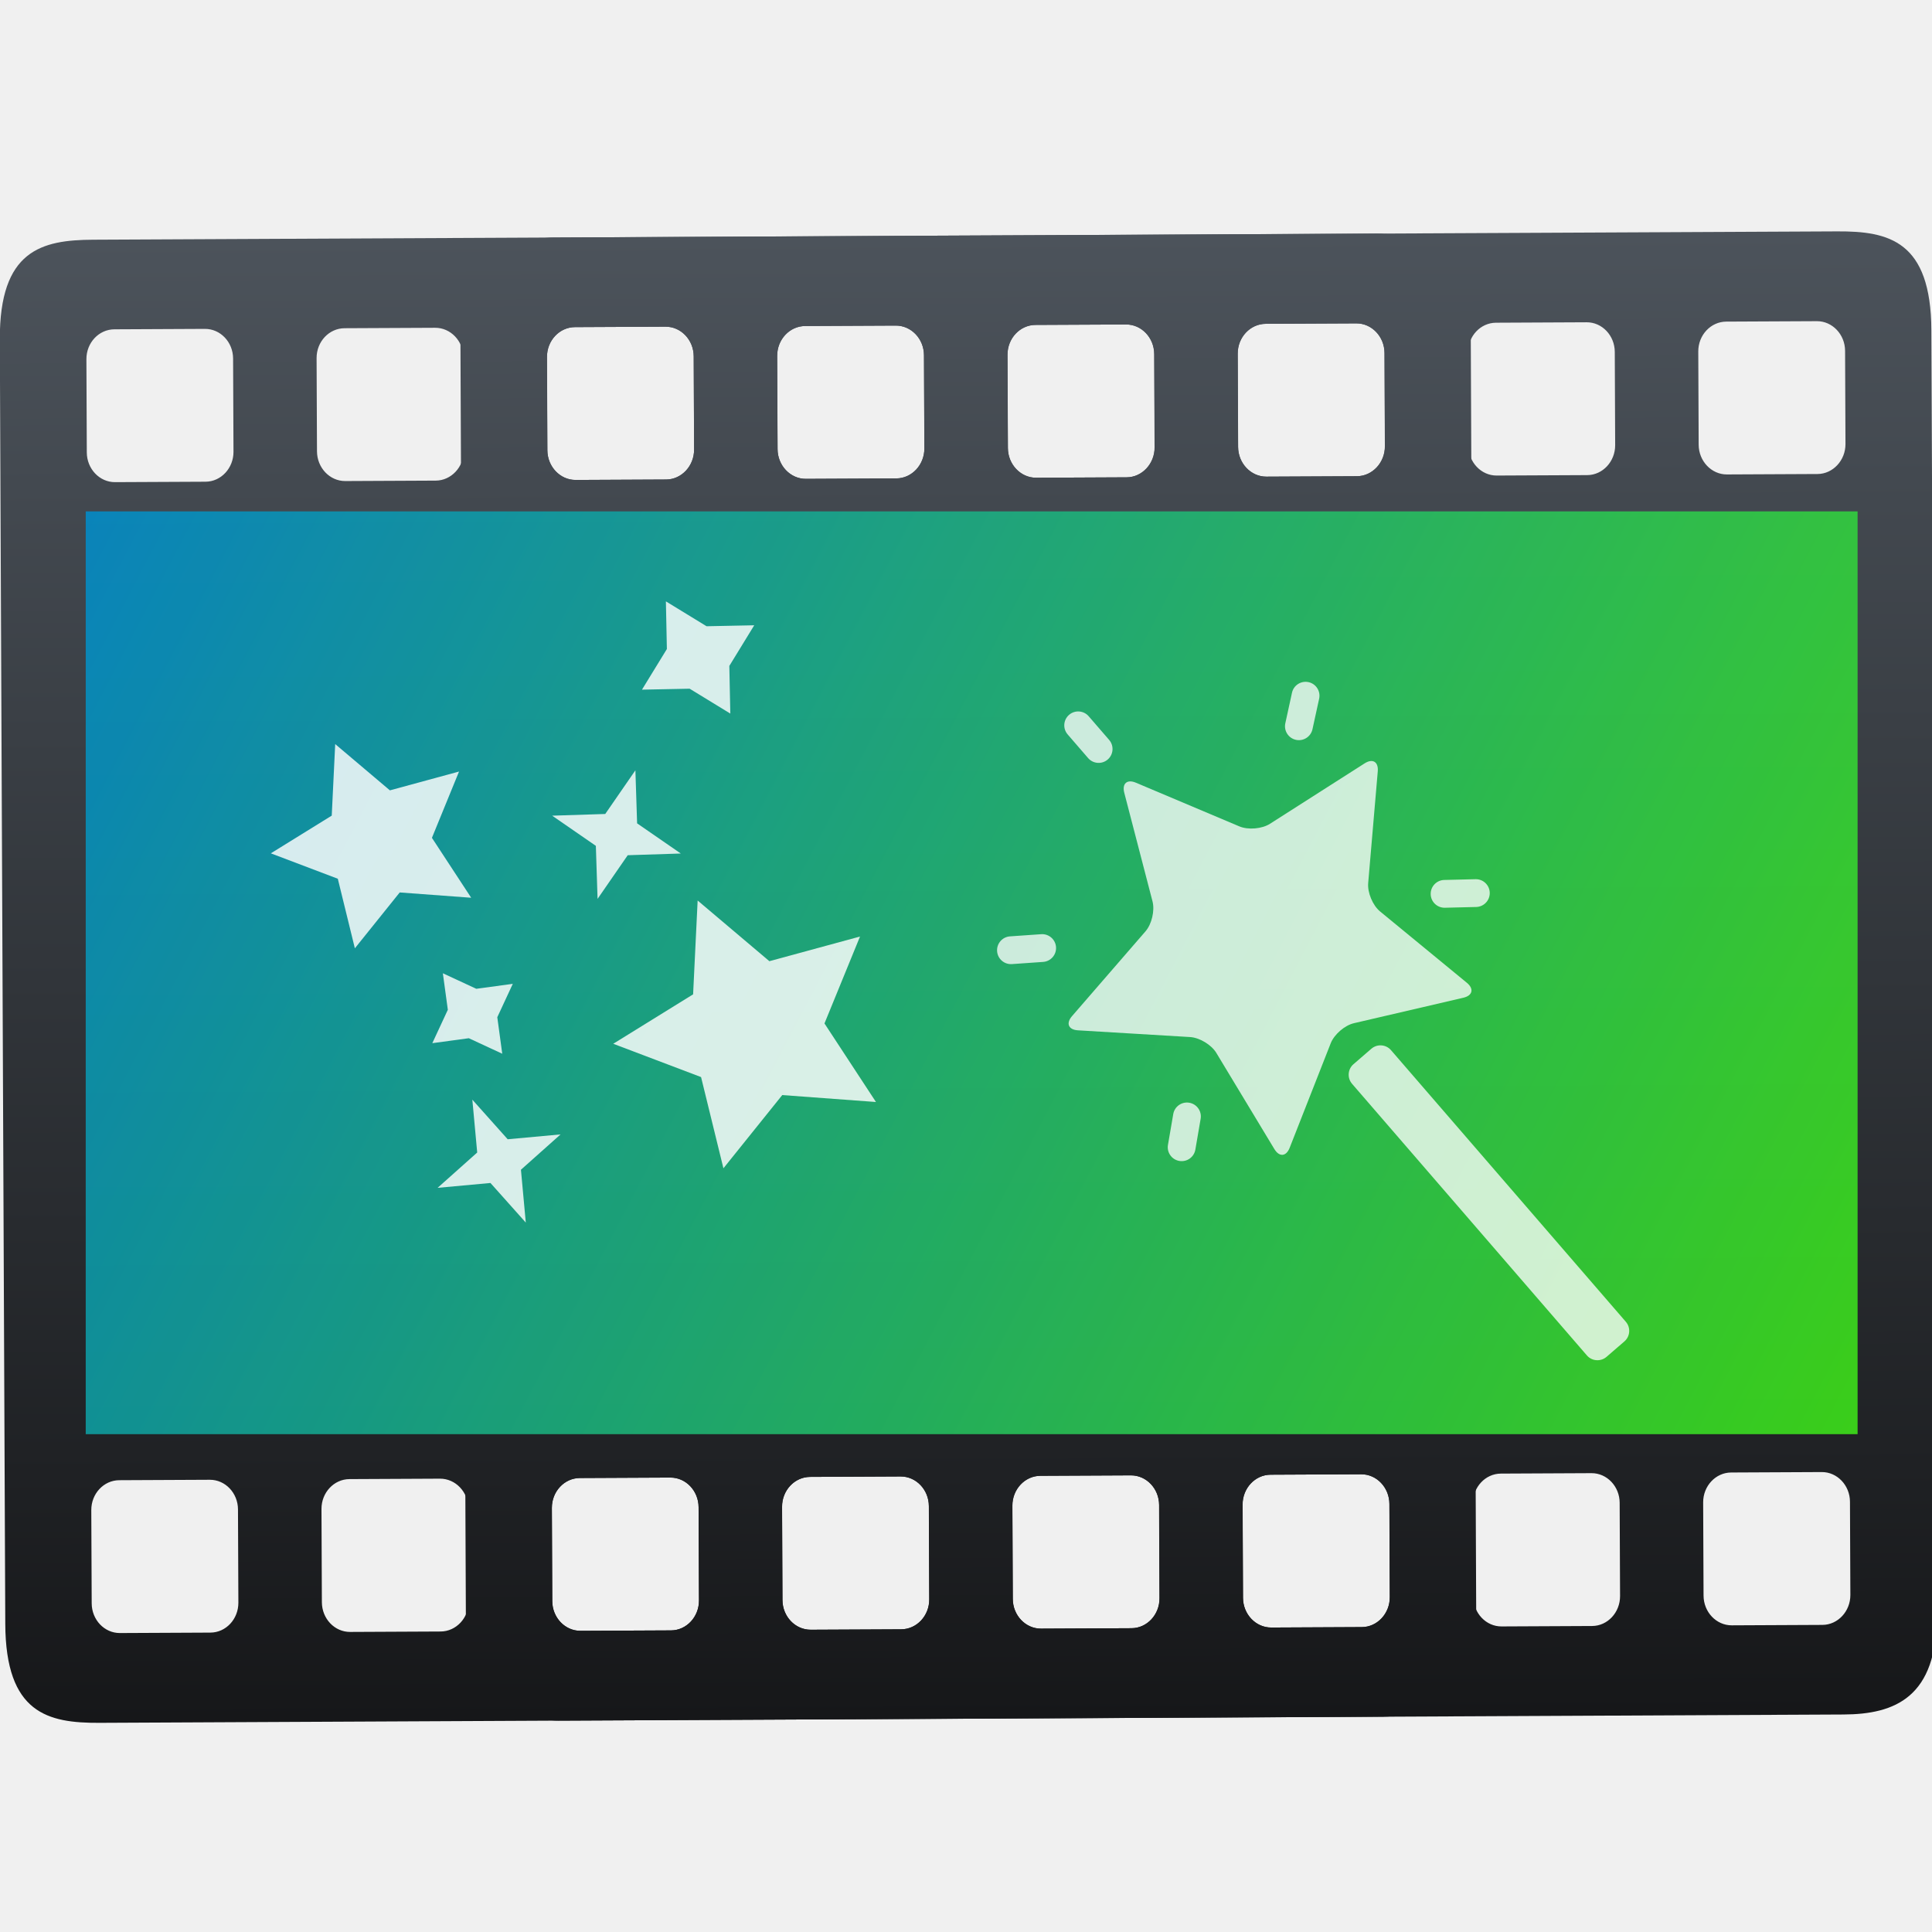
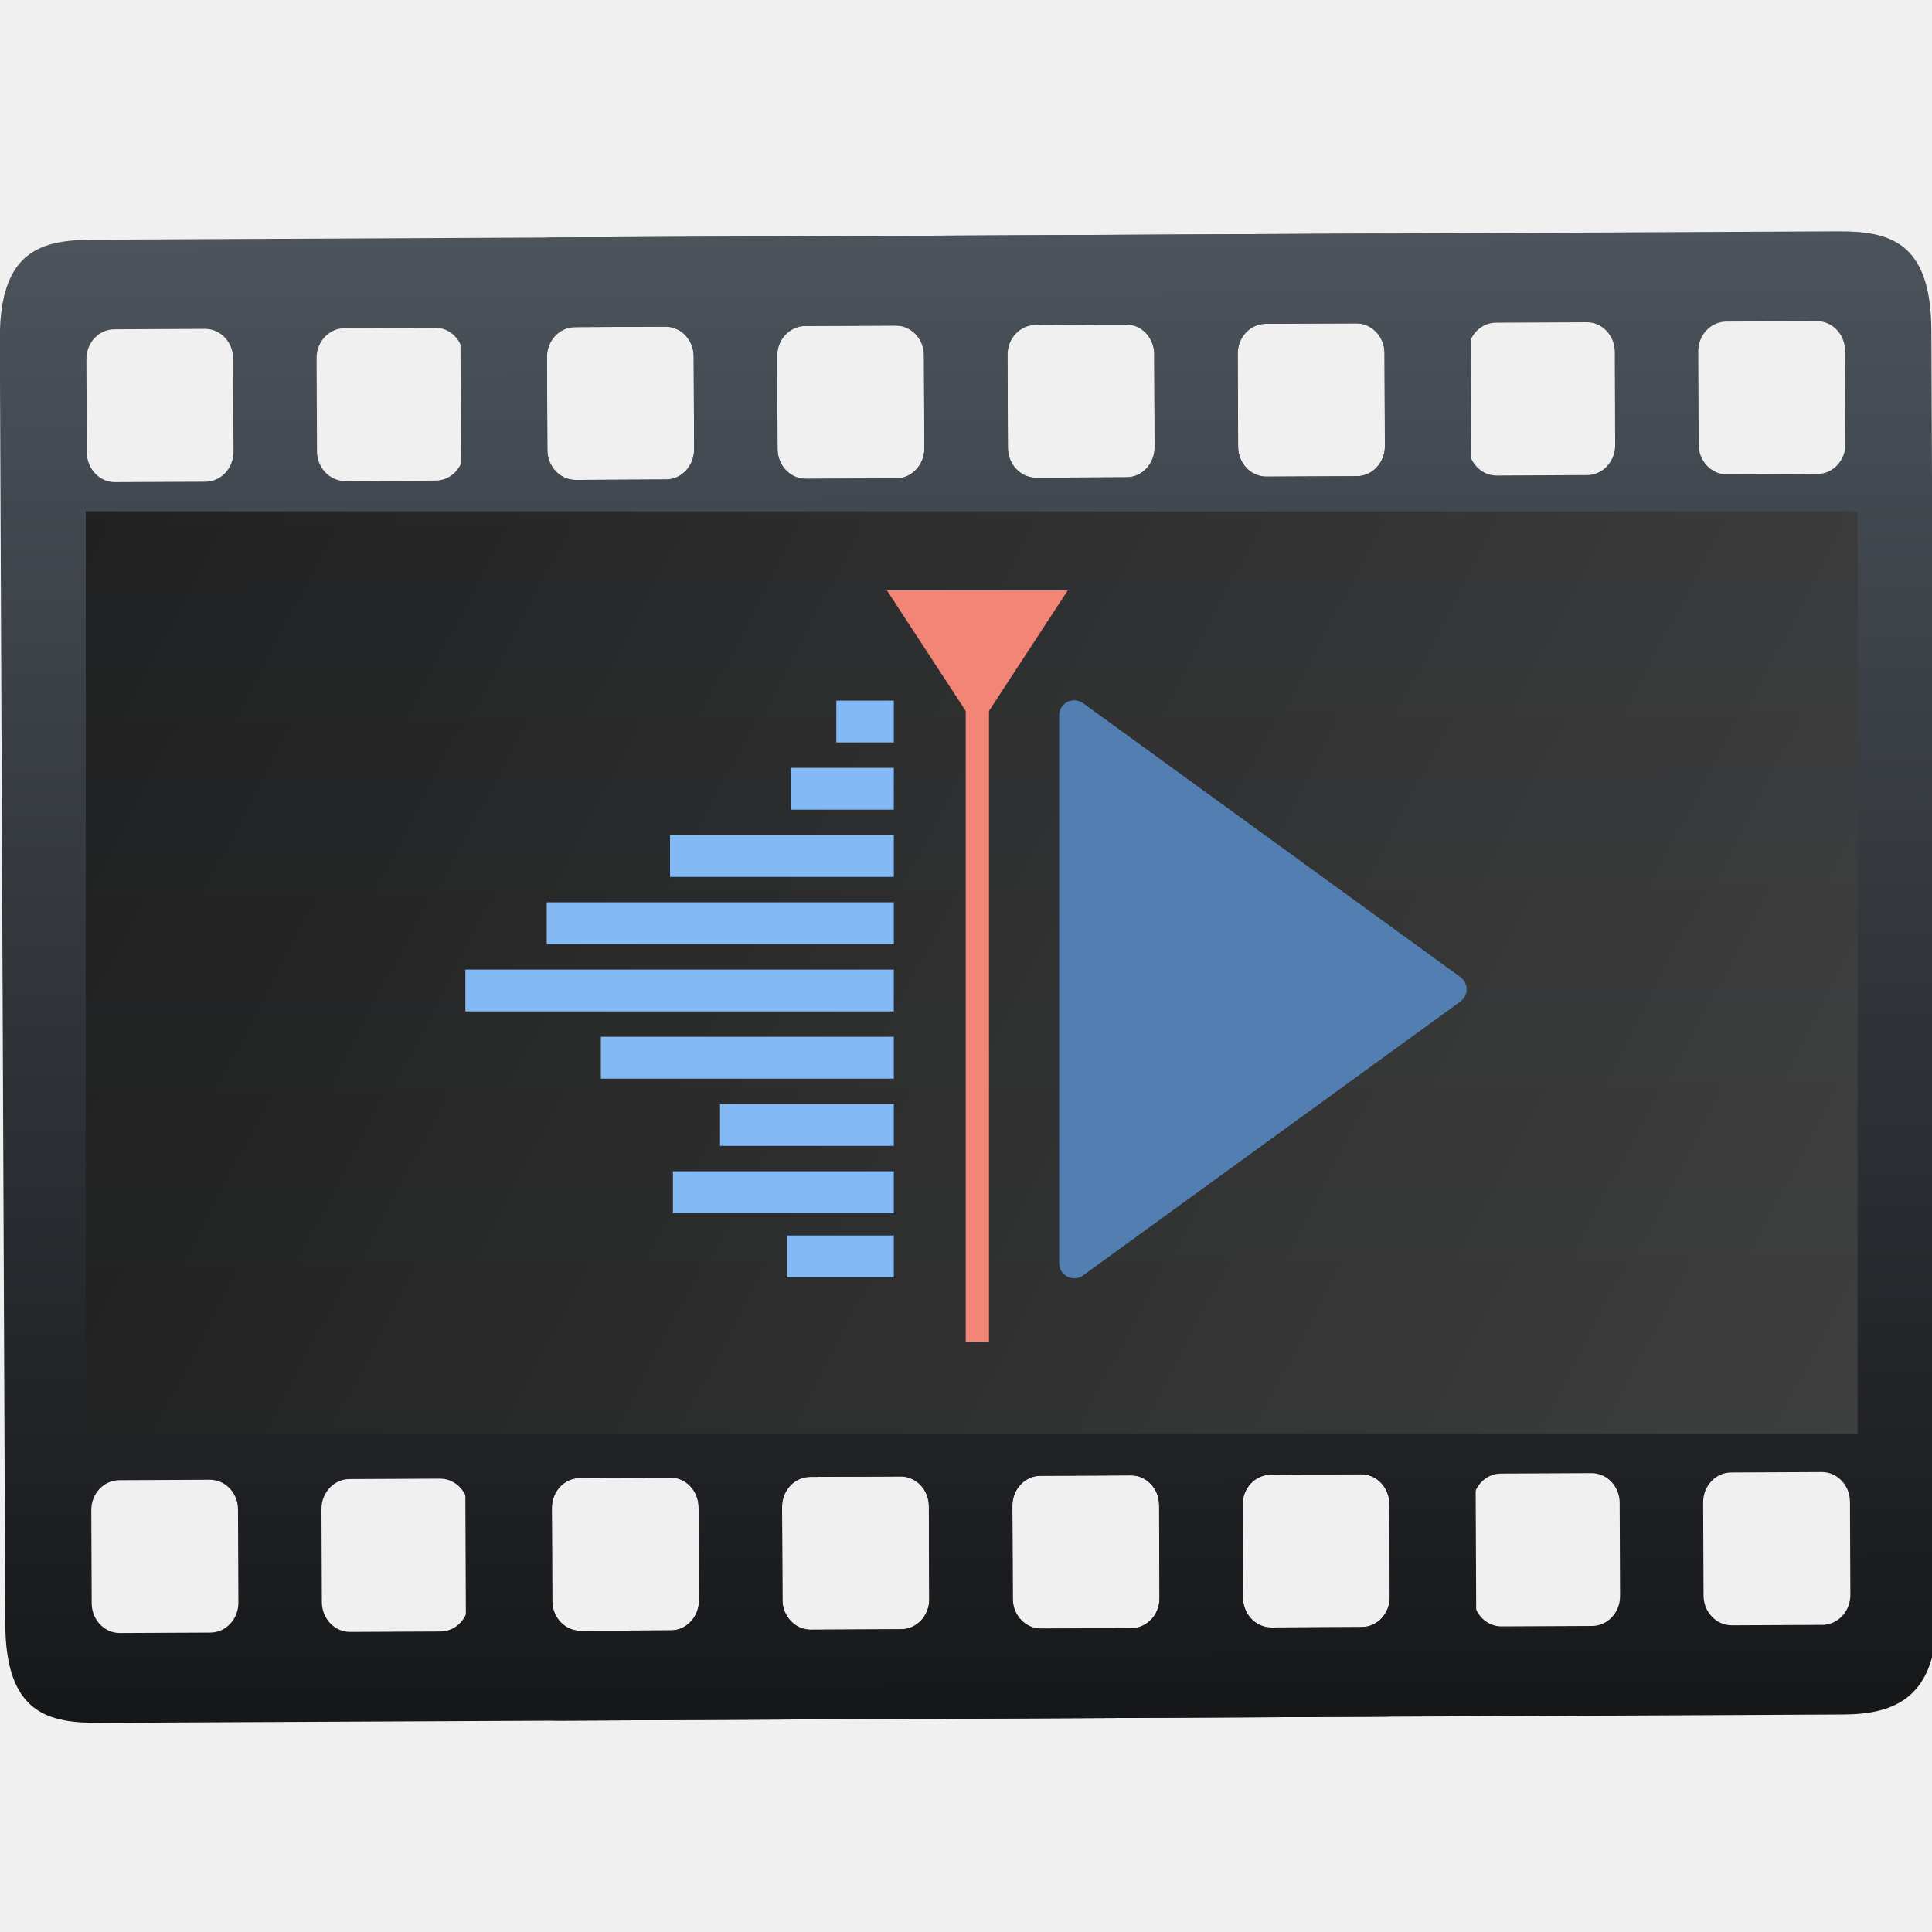
<svg xmlns="http://www.w3.org/2000/svg" height="48" viewBox="0 0 48 48" width="48">
  <linearGradient id="a" gradientUnits="userSpaceOnUse" x1="10.071" x2="396.748" y1="267.105" y2="267.105">
    <stop offset="0" stop-color="#161719" />
    <stop offset="1" stop-color="#4c535b" />
  </linearGradient>
-   <linearGradient id="b" gradientUnits="userSpaceOnUse" x1="402.581" x2="384.433" y1="515.525" y2="506.07">
-     <stop offset="0" stop-color="#3ee818" />
-     <stop offset="1" stop-color="#018dcb" />
+   <linearGradient id="b" gradientTransform="matrix(2.425688 0 0 2.424772 -930.3845 -1214.399)" gradientUnits="userSpaceOnUse" x1="402.581" x2="384.433" y1="515.525" y2="506.07">
+     <stop offset="0" stop-color="#424242" />
+     <stop offset="1" stop-color="#1b1b1b" />
  </linearGradient>
-   <g transform="matrix(2.425688 0 0 2.424772 -930.3845 -1214.399)">
-     <g fill="url(#a)" transform="matrix(-.0001668881 -.03929993 .03703328 -.0001771032 383.615 518.8831)">
-       <path d="m36.01 406.819h334.816c14.258 0 25.922-11.656 25.922-25.906v-355.007c0-14.217-2.578-25.906-25.922-25.906h-334.816c-23.381 0-25.939 11.689-25.939 25.906v355.007c0 14.25 11.649 25.906 25.939 25.906zm297.505-375.126c0-4.3 3.52-7.771 7.779-7.771h24.304c4.292 0 7.763 3.471 7.763 7.771v25.028c0 4.3-3.471 7.771-7.763 7.771h-24.304c-4.259 0-7.779-3.463-7.779-7.771zm0 63.671c0-4.3 3.52-7.779 7.779-7.779h24.304c4.292 0 7.763 3.479 7.763 7.779v25.028c0 4.292-3.471 7.795-7.763 7.795h-24.304c-4.259 0-7.779-3.503-7.779-7.795zm0 63.72c0-4.292 3.52-7.795 7.779-7.795h24.304c4.292 0 7.763 3.503 7.763 7.795v25.036c0 4.259-3.471 7.763-7.763 7.763h-24.304c-4.259 0-7.779-3.503-7.779-7.763zm0 63.671c0-4.3 3.52-7.795 7.779-7.795h24.304c4.292 0 7.763 3.495 7.763 7.795v25.036c0 4.292-3.471 7.771-7.763 7.771h-24.304c-4.259 0-7.779-3.479-7.779-7.771zm0 63.672c0-4.3 3.52-7.771 7.779-7.771h24.304c4.292 0 7.763 3.463 7.763 7.771v25.052c0 4.276-3.471 7.755-7.763 7.755h-24.304c-4.259 0-7.779-3.479-7.779-7.755zm0 63.671c0-4.276 3.52-7.771 7.779-7.771h24.304c4.292 0 7.763 3.495 7.763 7.771v25.077c0 4.243-3.471 7.755-7.763 7.755h-24.304c-4.259 0-7.779-3.503-7.779-7.755zm-300.058-318.405c0-4.3 3.495-7.771 7.779-7.771h24.313c4.268 0 7.755 3.471 7.755 7.771v25.028c0 4.3-3.487 7.771-7.755 7.771h-24.313c-4.284 0-7.779-3.463-7.779-7.771zm0 63.671c0-4.3 3.495-7.779 7.779-7.779h24.313c4.268 0 7.755 3.479 7.755 7.779v25.028c0 4.292-3.487 7.795-7.755 7.795h-24.313c-4.284 0-7.779-3.503-7.779-7.795zm0 63.72c0-4.292 3.495-7.795 7.779-7.795h24.313c4.268 0 7.755 3.503 7.755 7.795v25.036c0 4.259-3.487 7.763-7.755 7.763h-24.313c-4.284 0-7.779-3.503-7.779-7.763zm0 63.671c0-4.3 3.495-7.795 7.779-7.795h24.313c4.268 0 7.755 3.495 7.755 7.795v25.036c0 4.292-3.487 7.771-7.755 7.771h-24.313c-4.284 0-7.779-3.479-7.779-7.771zm0 63.672c0-4.3 3.495-7.771 7.779-7.771h24.313c4.268 0 7.755 3.463 7.755 7.771v25.052c0 4.276-3.487 7.755-7.755 7.755h-24.313c-4.284 0-7.779-3.479-7.779-7.755zm0 63.671c0-4.276 3.495-7.771 7.779-7.771h24.313c4.268 0 7.755 3.495 7.755 7.771v25.077c0 4.243-3.487 7.755-7.755 7.755h-24.313c-4.284 0-7.779-3.503-7.779-7.755z" fill="url(#a)" />
-       <path d="m36.01 534.21 334.816 0c23.345 0 25.922-11.656 25.922-25.906v-355.007c0-14.217-11.673-25.906-25.922-25.906h-334.816c-14.29 0-25.939 11.689-25.939 25.906l0 355.007c0 14.25 4.375 25.906 25.939 25.906zm297.505-375.126c0-4.3 3.52-7.771 7.779-7.771h24.304c4.292 0 7.763 3.471 7.763 7.771v25.028c0 4.3-3.471 7.771-7.763 7.771l-24.304 0c-4.259-0-7.779-3.463-7.779-7.771zm-0 63.671c0-4.3 3.52-7.779 7.779-7.779l24.304-0c4.292 0 7.763 3.479 7.763 7.779v25.028c0 4.292-3.471 7.795-7.763 7.795l-24.304 0c-4.259-0-7.779-3.503-7.779-7.795zm0 63.72c0-4.292 3.52-7.795 7.779-7.795l24.304-0c4.292 0 7.763 3.503 7.763 7.795l-0 25.036c0 4.259-3.471 7.763-7.763 7.763l-24.304 0c-4.259 0-7.779-3.503-7.779-7.763zm-0 63.671c0-4.3 3.52-7.795 7.779-7.795l24.304-0c4.292 0 7.763 3.495 7.763 7.795l-0 25.036c0 4.292-3.471 7.771-7.763 7.771l-24.304 0c-4.259-0-7.779-3.479-7.779-7.771zm-0 63.672c0-4.3 3.52-7.771 7.779-7.771l24.304-0c4.292 0 7.763 3.463 7.763 7.771l0 25.052c-0 4.276-3.471 7.755-7.763 7.755l-24.304 0c-4.259-0-7.779-3.479-7.779-7.755zm-0 63.671c0-4.276 3.52-7.771 7.779-7.771l24.304-0c4.292-0 7.763 3.495 7.763 7.771v25.077c0 4.243-3.471 7.755-7.763 7.755l-24.304 0c-4.259 0-7.779-3.503-7.779-7.755zm-300.058-318.405c0-4.3 3.495-7.771 7.779-7.771l24.313 0c4.268 0 7.755 3.471 7.755 7.771l-0 25.028c-0 4.3-3.487 7.771-7.755 7.771h-24.313c-4.284 0-7.779-3.463-7.779-7.771zm-0 63.671c-0-4.3 3.495-7.779 7.779-7.779l24.313 0c4.268 0 7.755 3.479 7.755 7.779l-0 25.028c0 4.292-3.487 7.795-7.755 7.795l-24.313-0c-4.284 0-7.779-3.503-7.779-7.795zm-0 63.72c0-4.292 3.495-7.795 7.779-7.795l24.313 0c4.268 0 7.755 3.503 7.755 7.795l-0 25.036c0 4.259-3.487 7.763-7.755 7.763l-24.313-0c-4.284 0-7.779-3.503-7.779-7.763zm-0 63.671c.001-4.3 3.496-7.795 7.78-7.795l24.313 0c4.268 0 7.755 3.495 7.755 7.795l-0 25.036c0 4.292-3.487 7.771-7.755 7.771h-24.313c-4.284-0-7.779-3.479-7.779-7.771zm-0 63.672c.001-4.3 3.496-7.771 7.78-7.771l24.313 0c4.268-0 7.755 3.463 7.755 7.771l-0 25.052c0 4.276-3.487 7.755-7.755 7.755l-24.313-0c-4.284 0-7.779-3.479-7.779-7.755zm-0 63.671c0-4.276 3.495-7.771 7.779-7.771l24.313 0c4.268 0 7.755 3.495 7.755 7.771l-0 25.077c-0 4.243-3.487 7.755-7.755 7.755l-24.313-0c-4.284 0-7.779-3.503-7.779-7.755z" fill="url(#a)" transform="translate(-.00015)" />
+   <g fill="url(#a)" transform="matrix(-.00040482 -.09529335 .08983119 -.00042943 .145786 43.77372)">
+     <path d="m36.01 406.819h334.816c14.258 0 25.922-11.656 25.922-25.906v-355.007c0-14.217-2.578-25.906-25.922-25.906h-334.816c-23.381 0-25.939 11.689-25.939 25.906v355.007c0 14.25 11.649 25.906 25.939 25.906zm297.505-375.126c0-4.3 3.52-7.771 7.779-7.771h24.304c4.292 0 7.763 3.471 7.763 7.771v25.028c0 4.3-3.471 7.771-7.763 7.771h-24.304c-4.259 0-7.779-3.463-7.779-7.771zm0 63.671c0-4.3 3.52-7.779 7.779-7.779h24.304c4.292 0 7.763 3.479 7.763 7.779v25.028c0 4.292-3.471 7.795-7.763 7.795h-24.304c-4.259 0-7.779-3.503-7.779-7.795zm0 63.72c0-4.292 3.52-7.795 7.779-7.795h24.304c4.292 0 7.763 3.503 7.763 7.795v25.036c0 4.259-3.471 7.763-7.763 7.763h-24.304c-4.259 0-7.779-3.503-7.779-7.763zm0 63.671c0-4.3 3.52-7.795 7.779-7.795h24.304c4.292 0 7.763 3.495 7.763 7.795v25.036c0 4.292-3.471 7.771-7.763 7.771h-24.304c-4.259 0-7.779-3.479-7.779-7.771zm0 63.672c0-4.3 3.52-7.771 7.779-7.771h24.304c4.292 0 7.763 3.463 7.763 7.771v25.052c0 4.276-3.471 7.755-7.763 7.755h-24.304c-4.259 0-7.779-3.479-7.779-7.755zm0 63.671c0-4.276 3.52-7.771 7.779-7.771h24.304c4.292 0 7.763 3.495 7.763 7.771v25.077c0 4.243-3.471 7.755-7.763 7.755h-24.304c-4.259 0-7.779-3.503-7.779-7.755zm-300.058-318.405c0-4.3 3.495-7.771 7.779-7.771h24.313c4.268 0 7.755 3.471 7.755 7.771v25.028c0 4.3-3.487 7.771-7.755 7.771h-24.313c-4.284 0-7.779-3.463-7.779-7.771zm0 63.671c0-4.3 3.495-7.779 7.779-7.779h24.313c4.268 0 7.755 3.479 7.755 7.779v25.028c0 4.292-3.487 7.795-7.755 7.795h-24.313c-4.284 0-7.779-3.503-7.779-7.795zm0 63.72c0-4.292 3.495-7.795 7.779-7.795h24.313c4.268 0 7.755 3.503 7.755 7.795v25.036c0 4.259-3.487 7.763-7.755 7.763h-24.313c-4.284 0-7.779-3.503-7.779-7.763zm0 63.671c0-4.3 3.495-7.795 7.779-7.795h24.313c4.268 0 7.755 3.495 7.755 7.795v25.036c0 4.292-3.487 7.771-7.755 7.771h-24.313c-4.284 0-7.779-3.479-7.779-7.771zm0 63.672c0-4.3 3.495-7.771 7.779-7.771h24.313c4.268 0 7.755 3.463 7.755 7.771v25.052c0 4.276-3.487 7.755-7.755 7.755h-24.313c-4.284 0-7.779-3.479-7.779-7.755zm0 63.671c0-4.276 3.495-7.771 7.779-7.771h24.313c4.268 0 7.755 3.495 7.755 7.771v25.077c0 4.243-3.487 7.755-7.755 7.755h-24.313c-4.284 0-7.779-3.503-7.779-7.755z" />
+     <path d="m36.01 534.21 334.816 0c23.345 0 25.922-11.656 25.922-25.906v-355.007c0-14.217-11.673-25.906-25.922-25.906h-334.816c-14.29 0-25.939 11.689-25.939 25.906l0 355.007c0 14.25 4.375 25.906 25.939 25.906zm297.505-375.126c0-4.3 3.52-7.771 7.779-7.771h24.304c4.292 0 7.763 3.471 7.763 7.771v25.028c0 4.3-3.471 7.771-7.763 7.771l-24.304 0c-4.259-0-7.779-3.463-7.779-7.771zm-0 63.671c0-4.3 3.52-7.779 7.779-7.779l24.304-0c4.292 0 7.763 3.479 7.763 7.779v25.028c0 4.292-3.471 7.795-7.763 7.795l-24.304 0c-4.259-0-7.779-3.503-7.779-7.795zm0 63.72c0-4.292 3.52-7.795 7.779-7.795l24.304-0c4.292 0 7.763 3.503 7.763 7.795l-0 25.036c0 4.259-3.471 7.763-7.763 7.763l-24.304 0c-4.259 0-7.779-3.503-7.779-7.763zm-0 63.671c0-4.3 3.52-7.795 7.779-7.795l24.304-0c4.292 0 7.763 3.495 7.763 7.795l-0 25.036c0 4.292-3.471 7.771-7.763 7.771l-24.304 0c-4.259-0-7.779-3.479-7.779-7.771zm-0 63.672c0-4.3 3.52-7.771 7.779-7.771l24.304-0c4.292 0 7.763 3.463 7.763 7.771l0 25.052c-0 4.276-3.471 7.755-7.763 7.755l-24.304 0c-4.259-0-7.779-3.479-7.779-7.755zm-0 63.671c0-4.276 3.52-7.771 7.779-7.771l24.304-0c4.292-0 7.763 3.495 7.763 7.771v25.077c0 4.243-3.471 7.755-7.763 7.755l-24.304 0c-4.259 0-7.779-3.503-7.779-7.755zm-300.058-318.405c0-4.3 3.495-7.771 7.779-7.771l24.313 0c4.268 0 7.755 3.471 7.755 7.771l-0 25.028c-0 4.3-3.487 7.771-7.755 7.771h-24.313c-4.284 0-7.779-3.463-7.779-7.771zm-0 63.671c-0-4.3 3.495-7.779 7.779-7.779l24.313 0c4.268 0 7.755 3.479 7.755 7.779l-0 25.028c0 4.292-3.487 7.795-7.755 7.795l-24.313-0c-4.284 0-7.779-3.503-7.779-7.795zm-0 63.72c0-4.292 3.495-7.795 7.779-7.795l24.313 0c4.268 0 7.755 3.503 7.755 7.795l-0 25.036c0 4.259-3.487 7.763-7.755 7.763l-24.313-0c-4.284 0-7.779-3.503-7.779-7.763zm-0 63.671c.001-4.3 3.496-7.795 7.78-7.795l24.313 0c4.268 0 7.755 3.495 7.755 7.795l-0 25.036c0 4.292-3.487 7.771-7.755 7.771h-24.313c-4.284-0-7.779-3.479-7.779-7.771zm-0 63.672c.001-4.3 3.496-7.771 7.78-7.771l24.313 0c4.268-0 7.755 3.463 7.755 7.771l-0 25.052c0 4.276-3.487 7.755-7.755 7.755l-24.313-0c-4.284 0-7.779-3.479-7.779-7.755zm-0 63.671c0-4.276 3.495-7.771 7.779-7.771l24.313 0c4.268 0 7.755 3.495 7.755 7.771l-0 25.077c-0 4.243-3.487 7.755-7.755 7.755l-24.313-0c-4.284 0-7.779-3.503-7.779-7.755z" transform="translate(-.00015)" />
+   </g>
+   <path d="m2.131 12.705h44.021v22.926h-44.021z" fill="url(#b)" opacity=".865" stroke-width="2.425" />
+   <g transform="matrix(.1379062 0 0 .1379062 -120.4665 231.6886)">
+     <g fill="#83b9f5" fill-rule="evenodd" transform="matrix(1.004836 0 0 1.004836 -4.816092 7.011219)">
+       <path d="m1024.072-1553.326v7.5h10.309v-7.5z" />
+       <path d="m1015.924-1541.272v7.5h18.457v-7.5z" />
+       <path d="m994.256-1529.215v7.5h40.125v-7.5z" />
+       <path d="m972.148-1517.16v7.5h62.232v-7.5z" />
+       <path d="m957.562-1505.103v7.5h76.818v-7.5z" />
+       <path d="m981.857-1493.049v7.5h52.523v-7.5z" />
+       <path d="m1003.223-1480.994v7.5h31.158v-7.5z" />
+       <path d="m994.781-1468.938v7.5h39.6v-7.5z" />
+       <path d="m1015.246-1457.426v7.5h19.135v-7.5z" />
    </g>
-     <path d="m384.433 506.07h18.148v9.455h-18.148z" fill="url(#b)" opacity=".865" />
-     <g fill="#fff" opacity=".83" transform="matrix(.01086843 -.00472505 .00472505 .01086843 385.9789 508.8931)">
-       <path d="m65.459 55.53-61.277 8.903 44.331 43.222-10.458 61.028 54.806-28.82 54.806 28.82-10.46-61.028 44.331-43.222-61.275-8.903-27.402-55.53z" />
-       <path d="m326.207 248.92-35.937 72.82-80.344 11.676 58.133 56.669-13.724 80.028 71.872-37.792 71.874 37.792-13.727-80.028 58.134-56.669-80.345-11.676z" />
-       <path d="m388.514 38.901-33.748 23.645 38.108 15.658 23.66 33.741 15.649-38.116 33.748-23.644-38.108-15.658-23.659-33.741z" />
-       <path d="m127.18 272.417 23.797-21.132-30.637-8.65-21.15-23.821-8.641 30.652-23.814 21.135 30.639 8.648 21.148 23.822z" />
-       <path d="m93.353 401.482 43.576-14.354-43.576-14.365-14.371-43.576-14.356 43.576-43.577 14.365 43.577 14.354 14.356 43.577z" />
-       <path d="m282.801 148.458-42.652-16.936 24.228 38.971-16.927 42.645 38.955-24.23 42.652 16.936-24.23-38.971 16.928-42.644z" />
+     <g fill="#f38577" transform="matrix(-3.51396 0 0 3.51396 1727.667 -3255.55)">
+       <path d="m188.322 478.621h9.275l-4.638 7.097z" />
+       <path d="m192.363 479.928v37.214h1.193v-37.214z" fill-rule="evenodd" />
    </g>
-     <g fill="#fff" opacity=".766" transform="matrix(-.01718434 .00462631 .00462631 .01718434 399.5084 506.7928)">
-       <g fill="#fff">
-         <g>
-           <path d="m264.407 48.53c4.334-3.385 7.922-1.652 7.972 3.848l.562 64.615c.046 5.5 3.815 12.518 8.373 15.597l53.548 36.167c4.56 3.078 4.021 7.025-1.194 8.77l-61.276 20.504c-5.218 1.744-10.729 7.498-12.246 12.783l-17.851 62.104c-1.521 5.286-5.439 5.993-8.711 1.571l-38.438-51.942c-3.271-4.421-10.445-7.885-15.942-7.695l-64.579 2.217c-5.498.188-7.381-3.322-4.188-7.799l37.523-52.607c3.194-4.478 4.27-12.371 2.393-17.541l-22.063-60.732c-1.879-5.169.877-8.045 6.122-6.393l61.626 19.431c5.246 1.654 13.087.239 17.421-3.145z" fill="#fff" />
-           <path d="m280.698 4.524c1.922-3.979 6.703-5.647 10.685-3.727 3.979 1.92 5.646 6.703 3.727 10.682l-7.827 16.211c-1.92 3.979-6.702 5.647-10.682 3.728-3.979-1.92-5.647-6.703-3.727-10.682z" fill="#fff" />
-         </g>
-         <g>
-           <path d="m93.899 168.534c-4.294 1.042-8.618-1.589-9.665-5.884-1.042-4.293 1.59-8.62 5.882-9.664l17.492-4.253c4.293-1.045 8.621 1.588 9.664 5.881 1.043 4.294-1.589 8.62-5.883 9.665z" fill="#fff" />
-           <path d="m149.993 29.229c-2.031-3.925-.499-8.75 3.424-10.783 3.925-2.031 8.751-.5 10.784 3.422l8.279 15.986c2.03 3.922.499 8.75-3.423 10.781-3.924 2.032-8.752.5-10.784-3.424z" fill="#fff" />
-         </g>
-         <g>
-           <path d="m286.278 261.398c1.854 4.011 6.604 5.76 10.618 3.907 4.01-1.854 5.763-6.606 3.908-10.616l-7.552-16.343c-1.854-4.011-6.604-5.762-10.615-3.907-4.011 1.854-5.761 6.605-3.908 10.616z" fill="#fff" />
-           <path d="m360.459 130.824c4.335-.851 7.16-5.053 6.312-9.389-.852-4.336-5.053-7.164-9.389-6.314l-17.665 3.462c-4.337.849-7.163 5.051-6.314 9.386.853 4.336 5.054 7.164 9.392 6.313z" fill="#fff" />
-         </g>
-       </g>
-       <path d="m99.487 434.422c-1.912 3.963-6.72 5.641-10.682 3.728l-12.269-5.923c-3.962-1.911-5.64-6.719-3.727-10.682l89.863-186.162c1.913-3.963 6.721-5.641 10.683-3.728l12.27 5.922c3.961 1.912 5.64 6.72 3.727 10.683z" fill="#fff" />
-     </g>
+     <path d="m1067.15-1553.878c-1.531-.043-2.795 1.186-2.795 2.718v98.692c.001 2.22 2.519 3.502 4.315 2.197l67.972-49.344c1.496-1.085 1.496-3.315 0-4.4l-67.972-49.345c-.443-.322-.973-.502-1.521-.517z" fill="#527eb2" />
  </g>
</svg>
